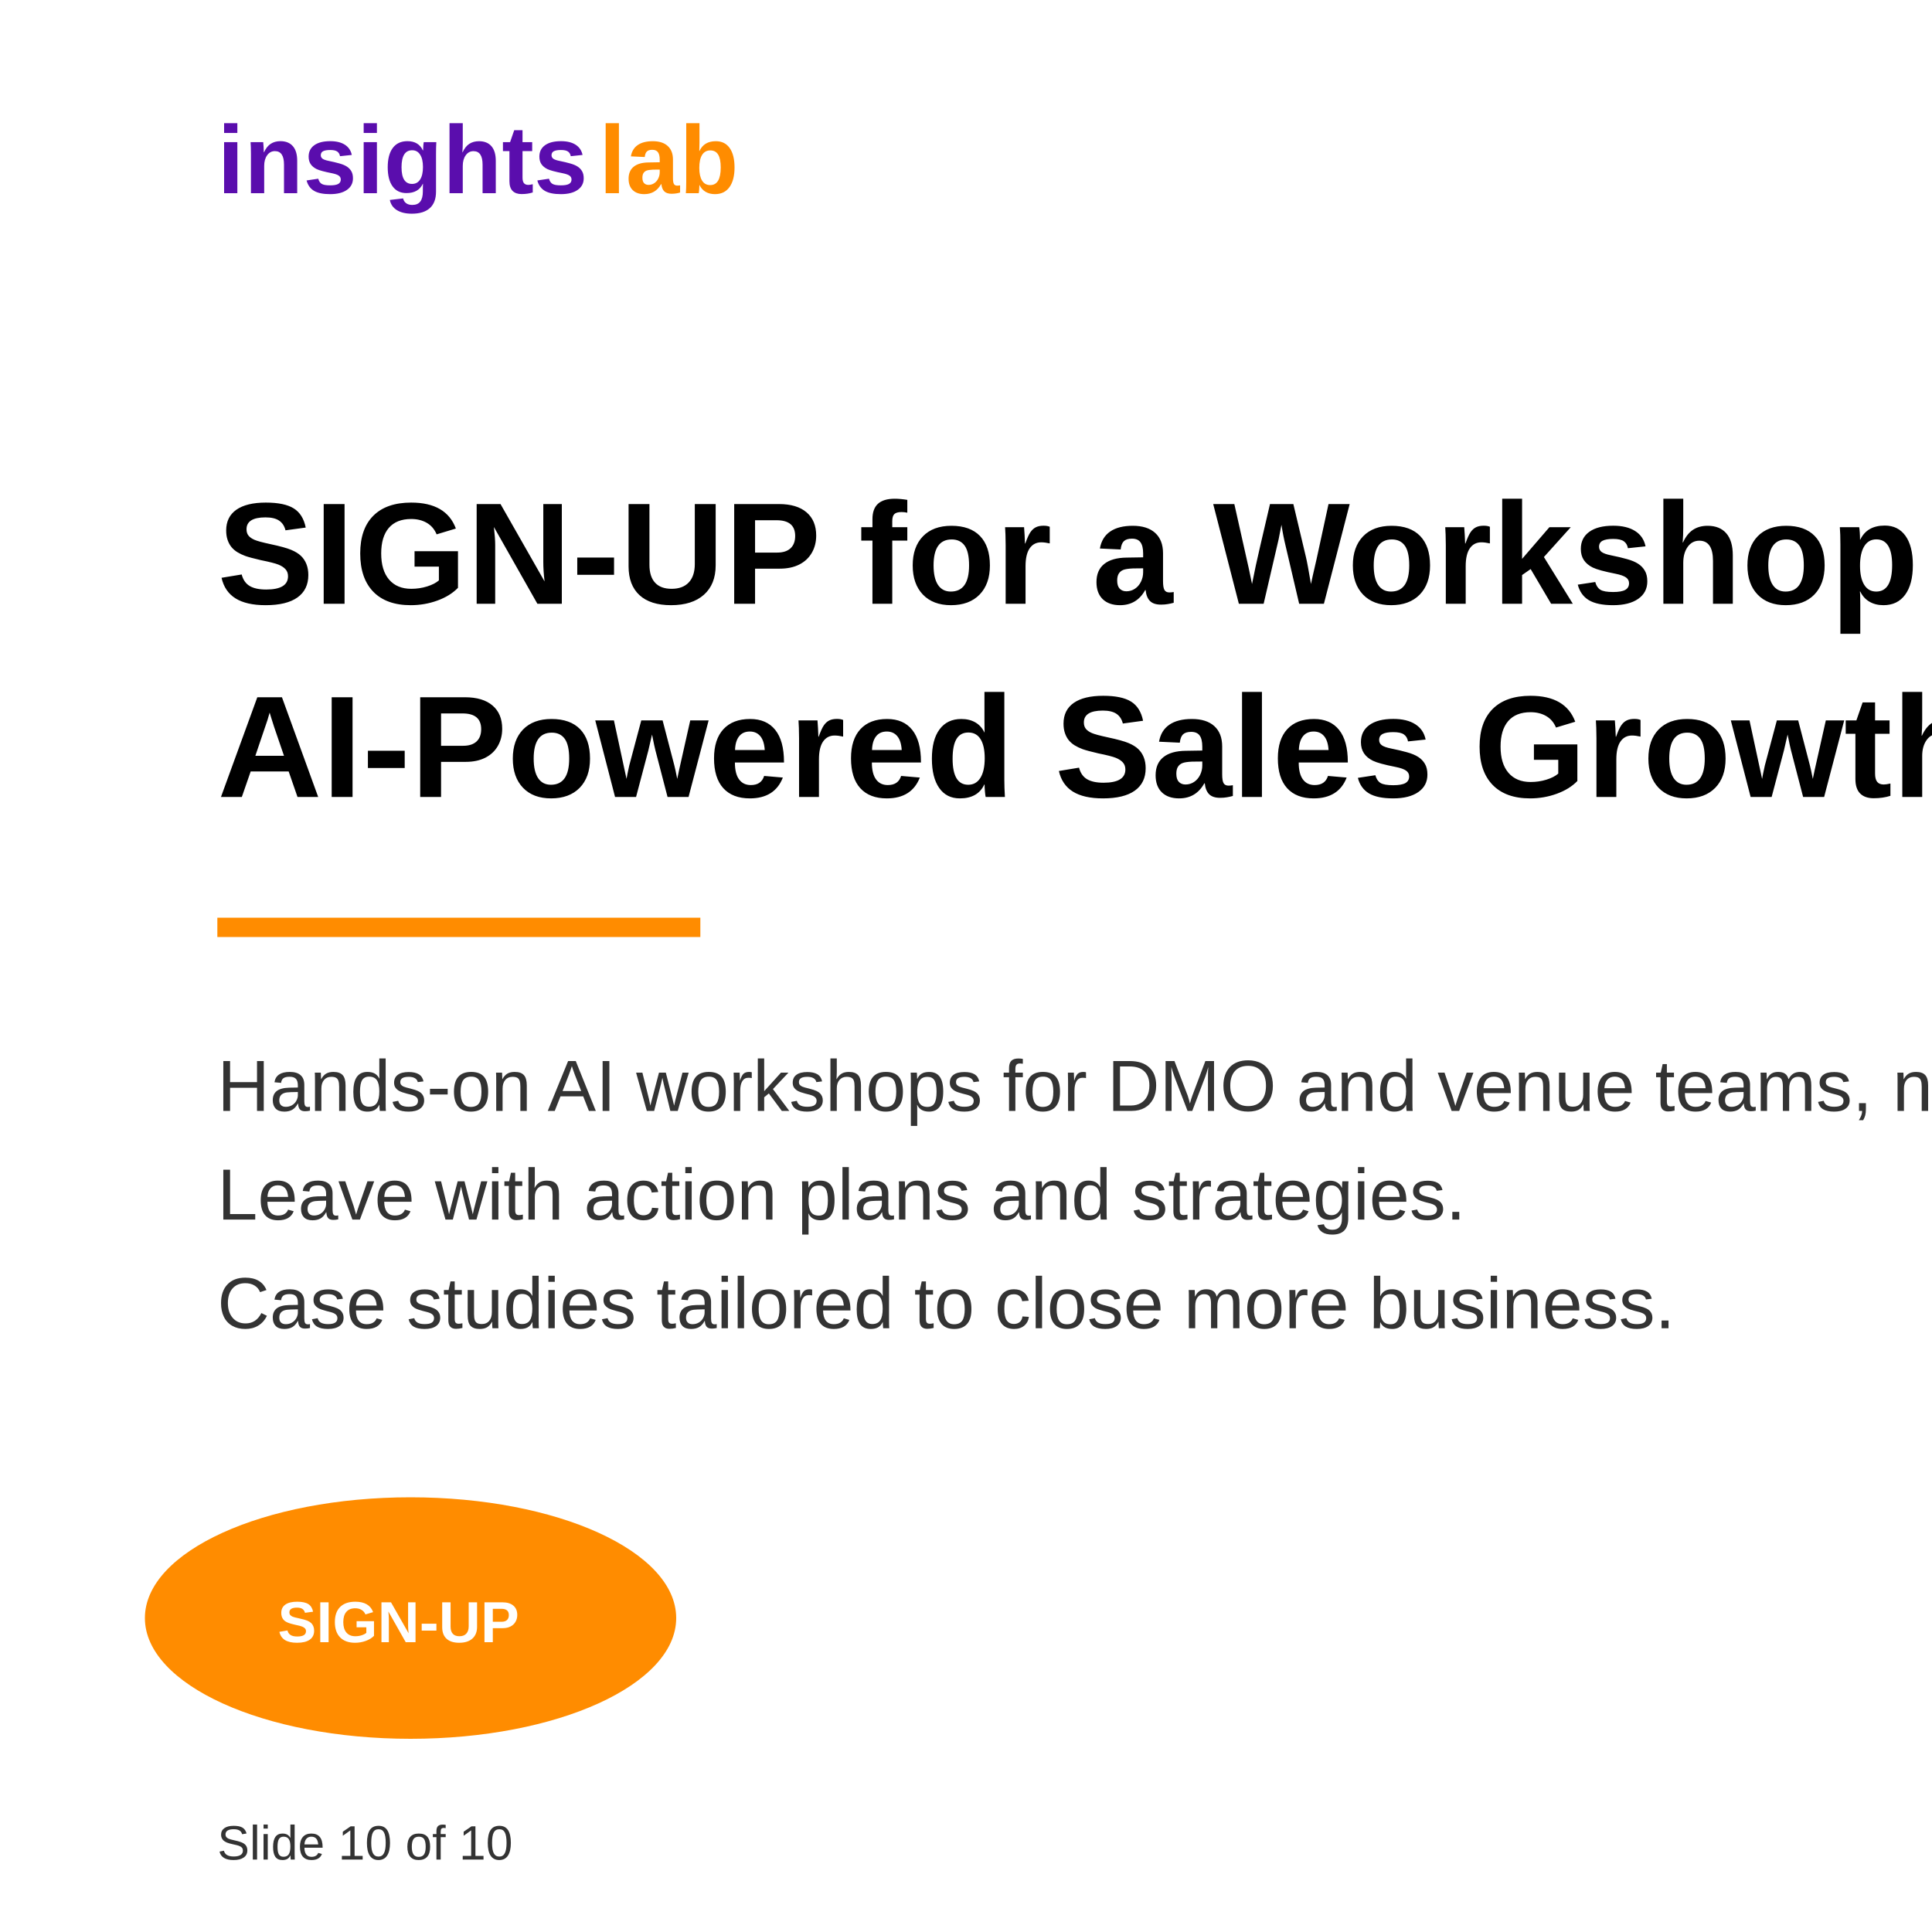
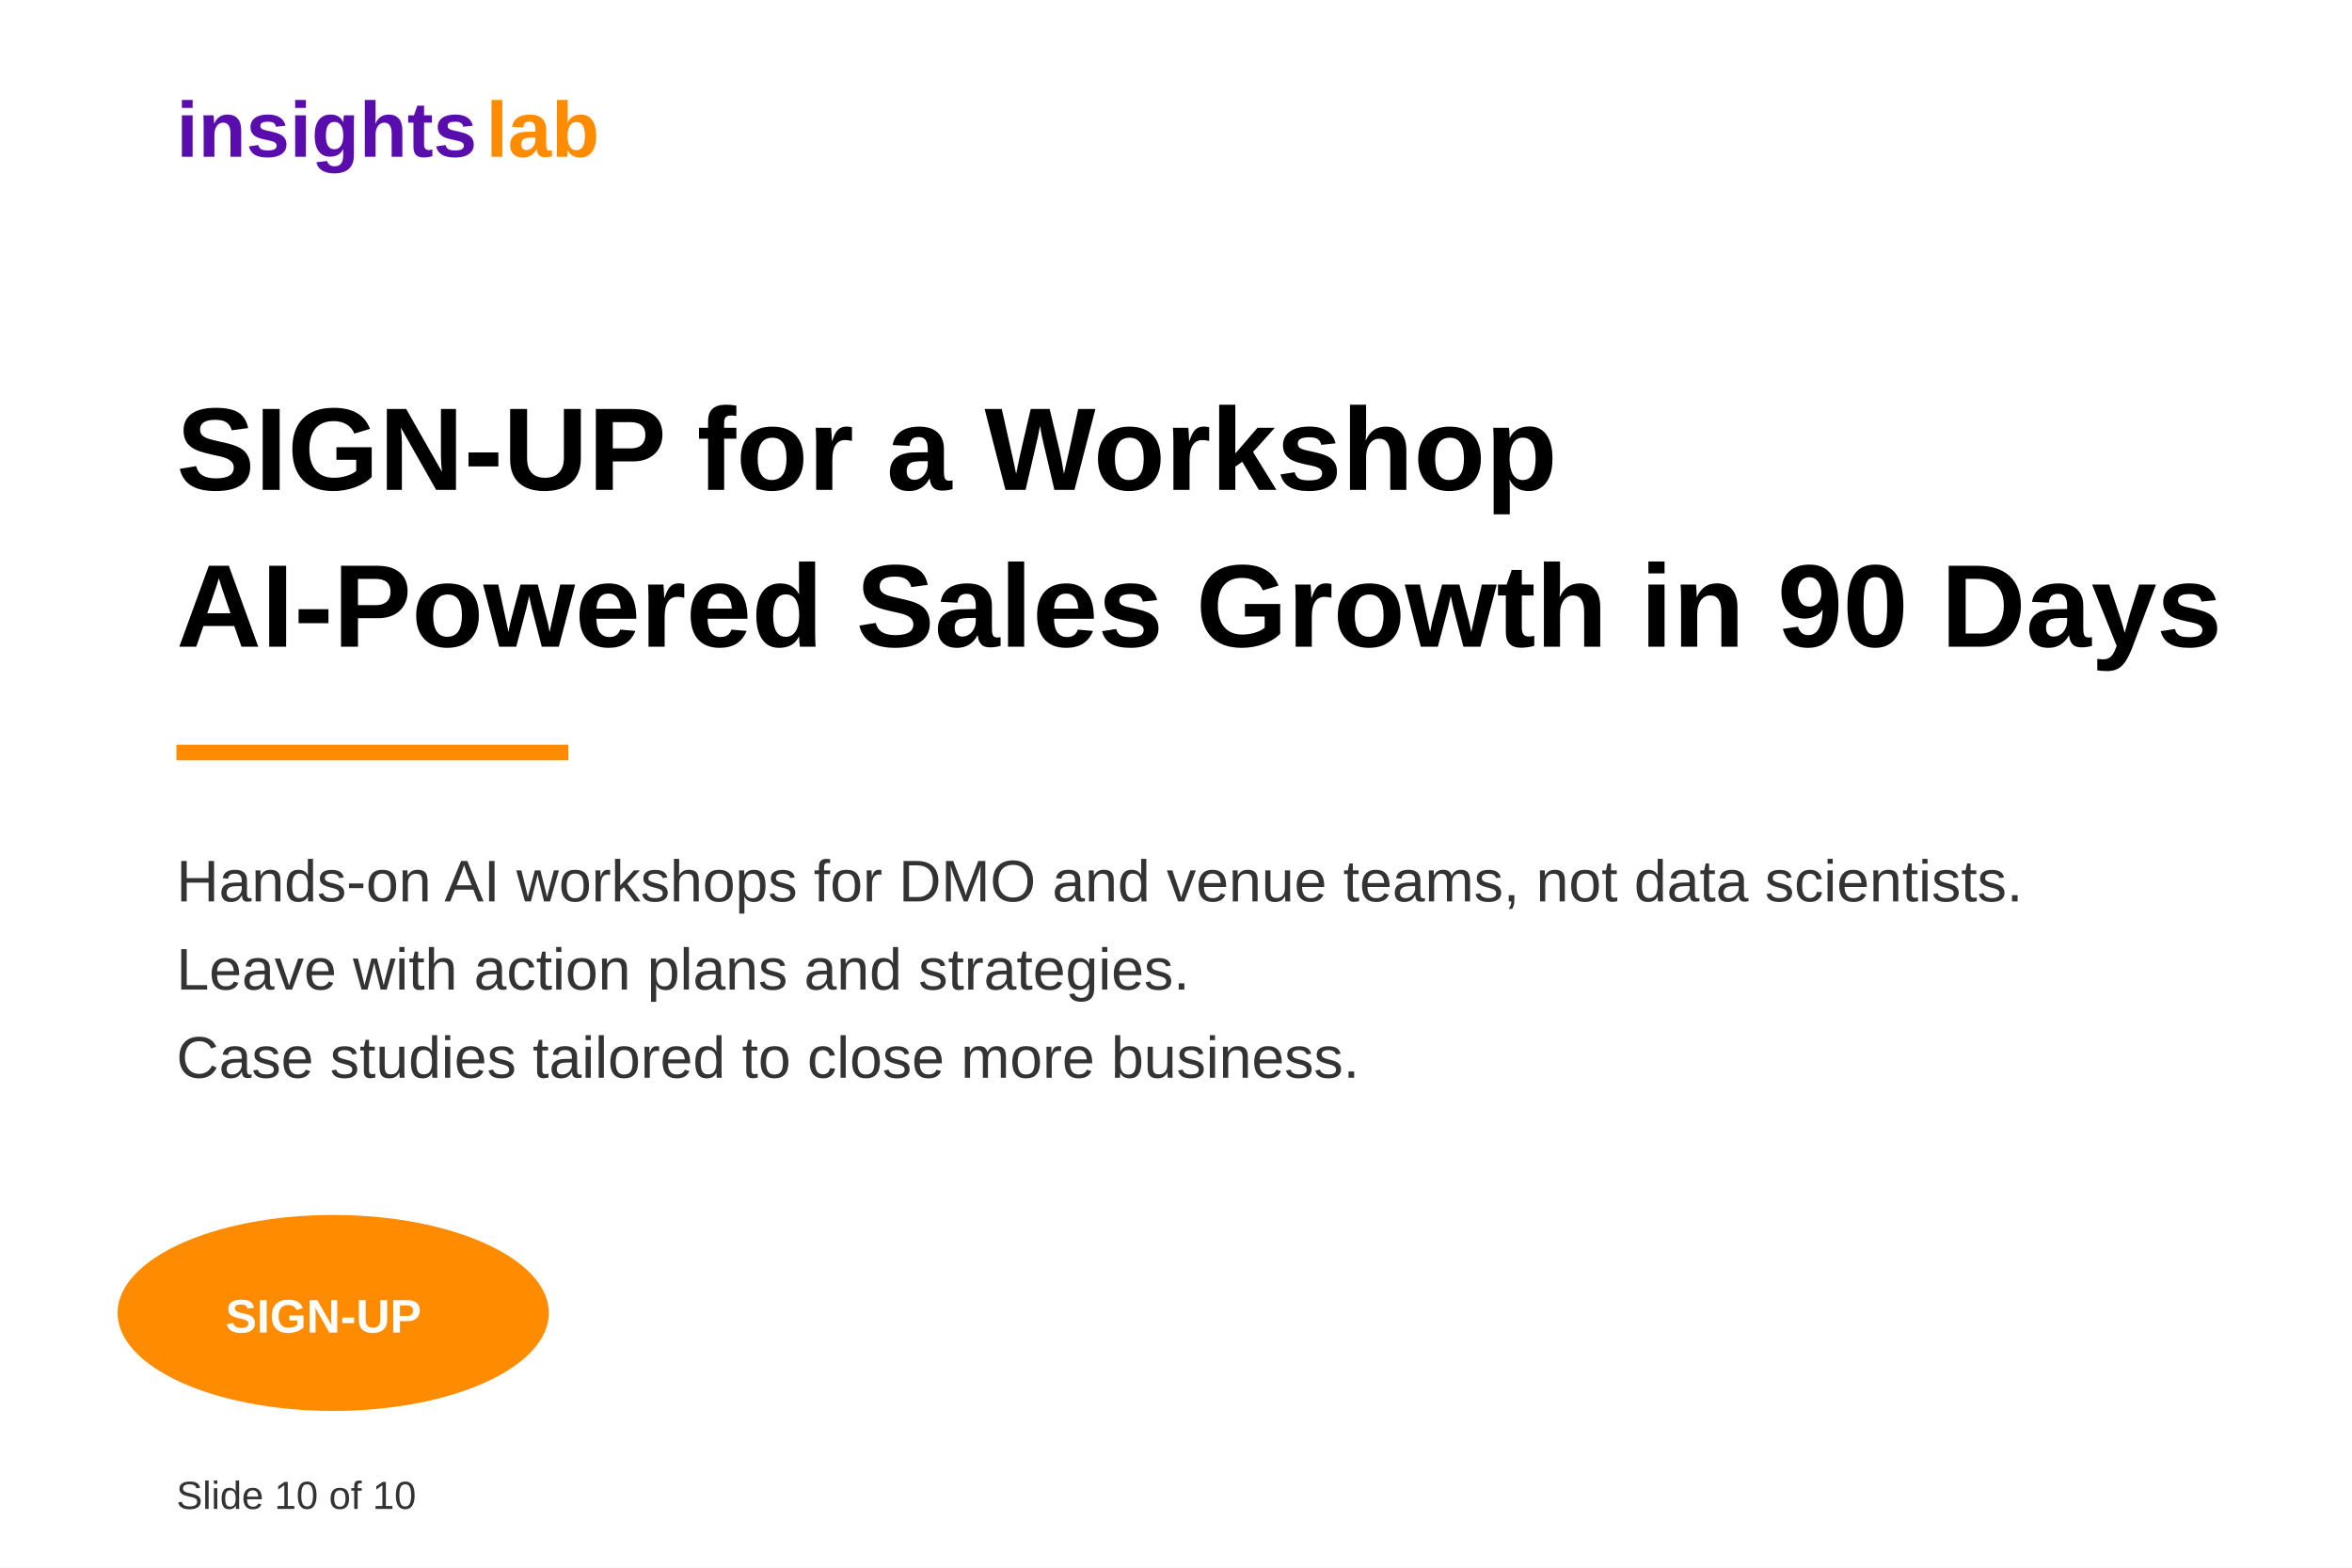
- <svg xmlns="http://www.w3.org/2000/svg" width="800" height="800" viewBox="0 0 800 800">
-   <rect width="800" height="800" fill="#ffffff" />
+ <svg xmlns="http://www.w3.org/2000/svg" width="1200" height="800" viewBox="0 0 1200 800">
+   <rect width="1200" height="800" fill="#ffffff" />
  <text x="90" y="80" font-family="Arial, sans-serif" font-weight="bold" font-size="40" fill="#5a0dad">insights</text>
  <text x="248" y="80" font-family="Arial, sans-serif" font-weight="bold" font-size="40" fill="#ff8c00">lab</text>
  <text x="90" y="250" font-family="Arial, sans-serif" font-weight="bold" font-size="60" fill="#000000">SIGN-UP for a Workshop</text>
  <text x="90" y="330" font-family="Arial, sans-serif" font-weight="bold" font-size="60" fill="#000000">AI-Powered Sales Growth in 90 Days</text>
  <rect x="90" y="380" width="200" height="8" fill="#ff8c00" />
  <text x="90" y="460" font-family="Arial, sans-serif" font-size="30" fill="#333333">Hands-on AI workshops for DMO and venue teams, not data scientists.</text>
  <text x="90" y="505" font-family="Arial, sans-serif" font-size="30" fill="#333333">Leave with action plans and strategies.</text>
  <text x="90" y="550" font-family="Arial, sans-serif" font-size="30" fill="#333333">Case studies tailored to close more business.</text>
  <ellipse cx="170" cy="670" rx="110" ry="50" fill="#ff8c00" />
  <text x="115" y="680" font-family="Arial, sans-serif" font-weight="bold" font-size="24" fill="white">SIGN-UP</text>
  <text x="90" y="770" font-family="Arial, sans-serif" font-size="20" fill="#333333">Slide 10 of 10</text>
</svg>
